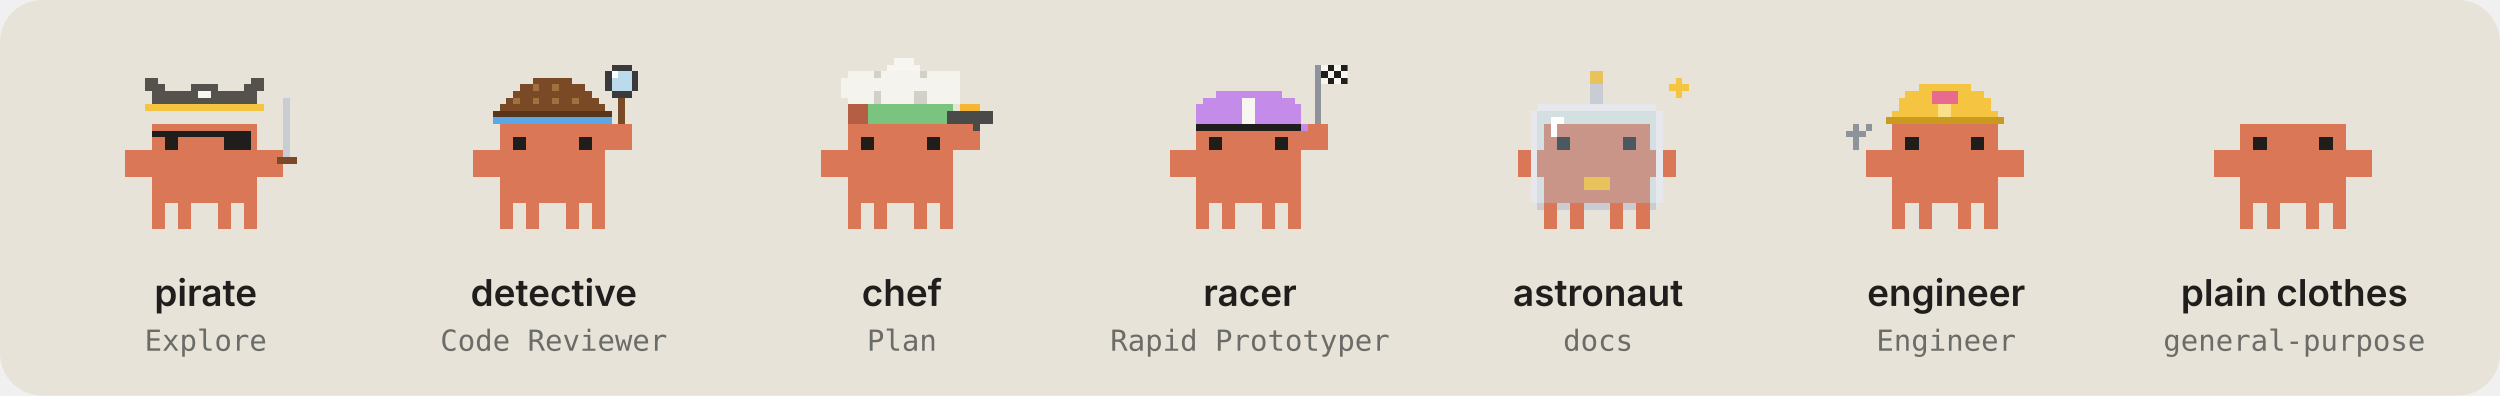
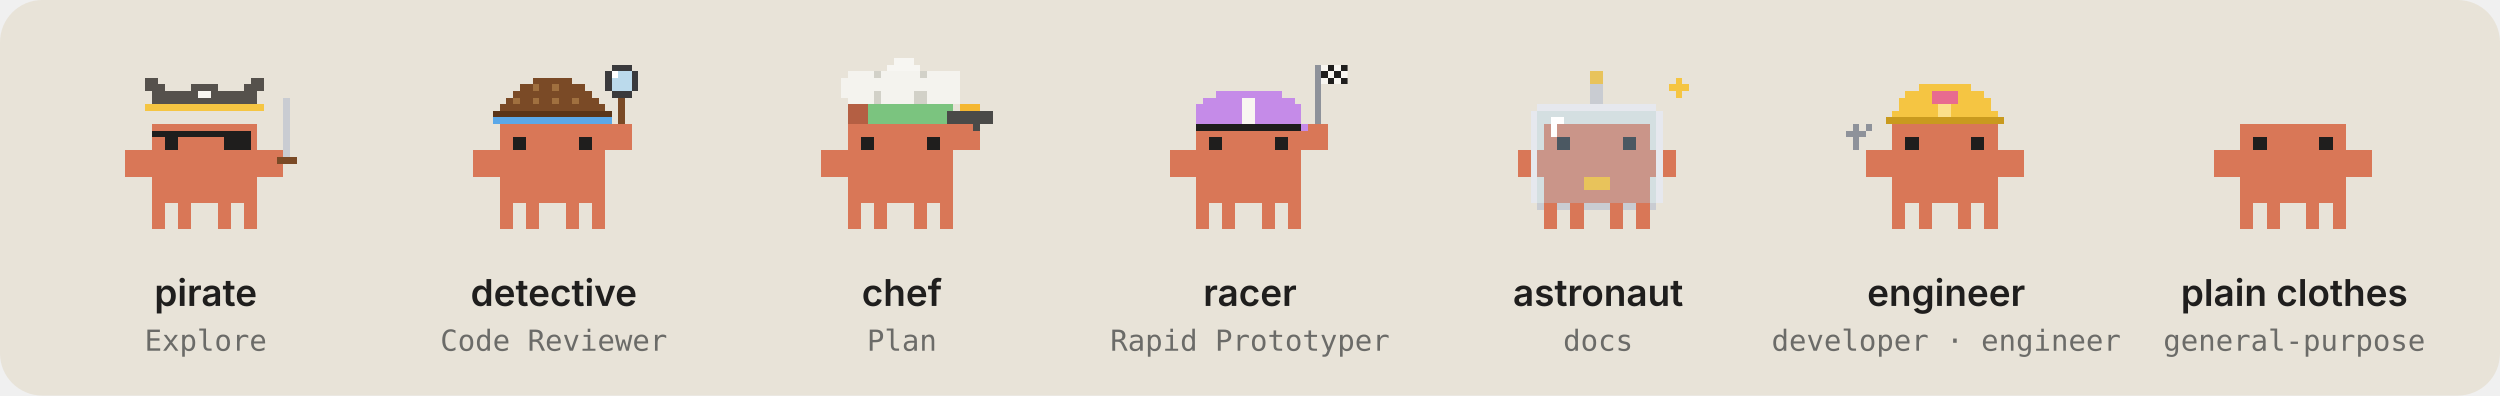
<svg xmlns="http://www.w3.org/2000/svg" width="948" height="150" viewBox="0 0 948 150" role="img" aria-label="Seven costumed Clawds walking">
  <style>
.run .la{animation:st .5s steps(1) infinite}.run .lb{animation:st .5s steps(1) infinite -.25s}
.run .bd{animation:bob .5s steps(1) infinite -.125s}
.run g{transform-box:fill-box}
@keyframes st{50%{transform:translateY(-1px)}}@keyframes bob{50%{transform:translateY(1px)}}
.c-astronaut.run{animation:float 1s ease-in-out infinite}
.c-astronaut.run .la,.c-astronaut.run .lb,.c-astronaut.run .bd{animation:none}
.c-astronaut.run .ant{animation:blink 1s steps(1) infinite}
.c-astronaut.run .star{animation:blink .5s steps(1) infinite -.25s}
@keyframes float{50%{transform:translateY(-2px)}}@keyframes blink{50%{opacity:.15}}
.c-detective.run .it{animation:scan 1s steps(1) infinite}
.c-detective.run .gl{animation:blink 1s steps(1) infinite -.5s}
@keyframes scan{25%{transform:translate(-1px,1px)}50%{transform:translate(-2px,2px)}75%{transform:translate(-1px,1px)}}
.c-engineer.run .it{transform-origin:100% 100%;animation:twist .5s ease-in-out infinite}
@keyframes twist{50%{transform:rotate(-35deg)}}
.c-chef.run .pan{transform-origin:0 50%;animation:tilt 1s ease-in-out infinite}
.c-chef.run .egg{animation:flip 1s ease-in-out infinite}
@keyframes tilt{20%,40%{transform:rotate(-12deg)}}@keyframes flip{30%{transform:translateY(-5px) scaleY(-1)}60%{transform:translateY(0)}}
.c-racer.run .la{animation-duration:.25s}.c-racer.run .lb{animation-duration:.25s;animation-delay:-.125s}
.c-racer.run .flag{transform-origin:0 50%;animation:wave .25s steps(1) infinite}
@keyframes wave{50%{transform:skewY(-12deg) scaleX(.85)}}
.c-pirate.run .it{transform-origin:50% 100%;animation:fence .5s ease-in-out infinite}
@keyframes fence{50%{transform:rotate(25deg)}}
@media (prefers-reduced-motion: reduce){.run,.run g{animation:none!important}}
.l{font:600 14px system-ui,-apple-system,Segoe UI,sans-serif;fill:#1f1e1d;text-anchor:middle}.t{font:11px ui-monospace,SFMono-Regular,Menlo,monospace;fill:#6b6b68;text-anchor:middle}</style>
  <rect width="948" height="150" rx="16" fill="#e8e3d8" />
  <svg x="40" y="22" viewBox="0 0 30 28" width="75" height="70">
    <g opacity="1" shape-rendering="crispEdges">
      <g class="c-pirate run">
        <g class="bd">
          <rect x="7" y="10" width="16" height="12" fill="#D97757" />
          <rect x="3" y="14" width="4" height="4" fill="#D97757" />
          <rect x="23" y="14" width="4" height="4" fill="#D97757" />
          <rect x="9" y="12" width="2" height="2" fill="#1F1E1D" />
          <rect x="19" y="12" width="2" height="2" fill="#1F1E1D" />
          <rect x="6" y="3" width="1" height="1" fill="#55514C" />
          <rect x="7" y="3" width="1" height="1" fill="#55514C" />
          <rect x="22" y="3" width="1" height="1" fill="#55514C" />
          <rect x="23" y="3" width="1" height="1" fill="#55514C" />
          <rect x="6" y="4" width="1" height="1" fill="#55514C" />
          <rect x="7" y="4" width="1" height="1" fill="#55514C" />
          <rect x="8" y="4" width="1" height="1" fill="#55514C" />
          <rect x="13" y="4" width="1" height="1" fill="#55514C" />
          <rect x="14" y="4" width="1" height="1" fill="#55514C" />
          <rect x="15" y="4" width="1" height="1" fill="#55514C" />
          <rect x="16" y="4" width="1" height="1" fill="#55514C" />
          <rect x="21" y="4" width="1" height="1" fill="#55514C" />
          <rect x="22" y="4" width="1" height="1" fill="#55514C" />
          <rect x="23" y="4" width="1" height="1" fill="#55514C" />
          <rect x="7" y="5" width="1" height="1" fill="#55514C" />
          <rect x="8" y="5" width="1" height="1" fill="#55514C" />
          <rect x="9" y="5" width="1" height="1" fill="#55514C" />
          <rect x="10" y="5" width="1" height="1" fill="#55514C" />
          <rect x="11" y="5" width="1" height="1" fill="#55514C" />
          <rect x="12" y="5" width="1" height="1" fill="#55514C" />
          <rect x="13" y="5" width="1" height="1" fill="#55514C" />
          <rect x="14" y="5" width="1" height="1" fill="#F8F6F1" />
          <rect x="15" y="5" width="1" height="1" fill="#F8F6F1" />
          <rect x="16" y="5" width="1" height="1" fill="#55514C" />
          <rect x="17" y="5" width="1" height="1" fill="#55514C" />
          <rect x="18" y="5" width="1" height="1" fill="#55514C" />
          <rect x="19" y="5" width="1" height="1" fill="#55514C" />
          <rect x="20" y="5" width="1" height="1" fill="#55514C" />
          <rect x="21" y="5" width="1" height="1" fill="#55514C" />
          <rect x="22" y="5" width="1" height="1" fill="#55514C" />
          <rect x="7" y="6" width="1" height="1" fill="#55514C" />
          <rect x="8" y="6" width="1" height="1" fill="#55514C" />
          <rect x="9" y="6" width="1" height="1" fill="#55514C" />
          <rect x="10" y="6" width="1" height="1" fill="#55514C" />
          <rect x="11" y="6" width="1" height="1" fill="#55514C" />
          <rect x="12" y="6" width="1" height="1" fill="#55514C" />
          <rect x="13" y="6" width="1" height="1" fill="#55514C" />
          <rect x="14" y="6" width="1" height="1" fill="#55514C" />
          <rect x="15" y="6" width="1" height="1" fill="#55514C" />
          <rect x="16" y="6" width="1" height="1" fill="#55514C" />
          <rect x="17" y="6" width="1" height="1" fill="#55514C" />
          <rect x="18" y="6" width="1" height="1" fill="#55514C" />
          <rect x="19" y="6" width="1" height="1" fill="#55514C" />
          <rect x="20" y="6" width="1" height="1" fill="#55514C" />
          <rect x="21" y="6" width="1" height="1" fill="#55514C" />
          <rect x="22" y="6" width="1" height="1" fill="#55514C" />
          <rect x="6" y="7" width="1" height="1" fill="#F5C542" />
          <rect x="7" y="7" width="1" height="1" fill="#F5C542" />
          <rect x="8" y="7" width="1" height="1" fill="#F5C542" />
          <rect x="9" y="7" width="1" height="1" fill="#F5C542" />
          <rect x="10" y="7" width="1" height="1" fill="#F5C542" />
          <rect x="11" y="7" width="1" height="1" fill="#F5C542" />
          <rect x="12" y="7" width="1" height="1" fill="#F5C542" />
          <rect x="13" y="7" width="1" height="1" fill="#F5C542" />
          <rect x="14" y="7" width="1" height="1" fill="#F5C542" />
          <rect x="15" y="7" width="1" height="1" fill="#F5C542" />
          <rect x="16" y="7" width="1" height="1" fill="#F5C542" />
          <rect x="17" y="7" width="1" height="1" fill="#F5C542" />
          <rect x="18" y="7" width="1" height="1" fill="#F5C542" />
          <rect x="19" y="7" width="1" height="1" fill="#F5C542" />
          <rect x="20" y="7" width="1" height="1" fill="#F5C542" />
          <rect x="21" y="7" width="1" height="1" fill="#F5C542" />
          <rect x="22" y="7" width="1" height="1" fill="#F5C542" />
          <rect x="23" y="7" width="1" height="1" fill="#F5C542" />
          <rect x="7" y="11" width="11" height="1" fill="#1F1E1D" />
          <rect x="18" y="11" width="4" height="3" fill="#1F1E1D" />
          <g class="it">
            <rect x="27" y="6" width="1" height="9" fill="#C9CCD2" />
            <rect x="26" y="15" width="3" height="1" fill="#7A4A26" />
          </g>
        </g>
        <g class="la">
          <rect x="7" y="22" width="2" height="4" fill="#D97757" />
          <rect x="17" y="22" width="2" height="4" fill="#D97757" />
        </g>
        <g class="lb">
          <rect x="11" y="22" width="2" height="4" fill="#D97757" />
          <rect x="21" y="22" width="2" height="4" fill="#D97757" />
        </g>
      </g>
    </g>
  </svg>
  <text x="78" y="116" class="l">pirate</text>
  <text x="78" y="133" class="t">Explore</text>
  <svg x="172" y="22" viewBox="0 0 30 28" width="75" height="70">
    <g opacity="1" shape-rendering="crispEdges">
      <g class="c-detective run">
        <g class="bd">
          <rect x="7" y="10" width="16" height="12" fill="#D97757" />
          <rect x="3" y="14" width="4" height="4" fill="#D97757" />
          <rect x="9" y="12" width="2" height="2" fill="#1F1E1D" />
          <rect x="19" y="12" width="2" height="2" fill="#1F1E1D" />
          <rect x="12" y="3" width="1" height="1" fill="#7A4A26" />
          <rect x="13" y="3" width="1" height="1" fill="#7A4A26" />
          <rect x="14" y="3" width="1" height="1" fill="#7A4A26" />
          <rect x="15" y="3" width="1" height="1" fill="#7A4A26" />
          <rect x="16" y="3" width="1" height="1" fill="#7A4A26" />
          <rect x="17" y="3" width="1" height="1" fill="#7A4A26" />
          <rect x="10" y="4" width="1" height="1" fill="#7A4A26" />
          <rect x="11" y="4" width="1" height="1" fill="#7A4A26" />
          <rect x="12" y="4" width="1" height="1" fill="#A0703F" />
          <rect x="13" y="4" width="1" height="1" fill="#7A4A26" />
          <rect x="14" y="4" width="1" height="1" fill="#7A4A26" />
          <rect x="15" y="4" width="1" height="1" fill="#A0703F" />
          <rect x="16" y="4" width="1" height="1" fill="#7A4A26" />
          <rect x="17" y="4" width="1" height="1" fill="#7A4A26" />
          <rect x="18" y="4" width="1" height="1" fill="#7A4A26" />
          <rect x="19" y="4" width="1" height="1" fill="#7A4A26" />
          <rect x="9" y="5" width="1" height="1" fill="#7A4A26" />
          <rect x="10" y="5" width="1" height="1" fill="#7A4A26" />
          <rect x="11" y="5" width="1" height="1" fill="#7A4A26" />
          <rect x="12" y="5" width="1" height="1" fill="#7A4A26" />
          <rect x="13" y="5" width="1" height="1" fill="#7A4A26" />
          <rect x="14" y="5" width="1" height="1" fill="#7A4A26" />
          <rect x="15" y="5" width="1" height="1" fill="#7A4A26" />
          <rect x="16" y="5" width="1" height="1" fill="#7A4A26" />
          <rect x="17" y="5" width="1" height="1" fill="#7A4A26" />
          <rect x="18" y="5" width="1" height="1" fill="#7A4A26" />
          <rect x="19" y="5" width="1" height="1" fill="#7A4A26" />
          <rect x="20" y="5" width="1" height="1" fill="#7A4A26" />
          <rect x="8" y="6" width="1" height="1" fill="#7A4A26" />
          <rect x="9" y="6" width="1" height="1" fill="#A0703F" />
          <rect x="10" y="6" width="1" height="1" fill="#7A4A26" />
          <rect x="11" y="6" width="1" height="1" fill="#7A4A26" />
          <rect x="12" y="6" width="1" height="1" fill="#A0703F" />
          <rect x="13" y="6" width="1" height="1" fill="#7A4A26" />
          <rect x="14" y="6" width="1" height="1" fill="#7A4A26" />
          <rect x="15" y="6" width="1" height="1" fill="#A0703F" />
          <rect x="16" y="6" width="1" height="1" fill="#7A4A26" />
          <rect x="17" y="6" width="1" height="1" fill="#7A4A26" />
          <rect x="18" y="6" width="1" height="1" fill="#A0703F" />
          <rect x="19" y="6" width="1" height="1" fill="#7A4A26" />
          <rect x="20" y="6" width="1" height="1" fill="#7A4A26" />
          <rect x="21" y="6" width="1" height="1" fill="#7A4A26" />
          <rect x="7" y="7" width="1" height="1" fill="#7A4A26" />
          <rect x="8" y="7" width="1" height="1" fill="#7A4A26" />
          <rect x="9" y="7" width="1" height="1" fill="#7A4A26" />
          <rect x="10" y="7" width="1" height="1" fill="#7A4A26" />
          <rect x="11" y="7" width="1" height="1" fill="#7A4A26" />
          <rect x="12" y="7" width="1" height="1" fill="#7A4A26" />
          <rect x="13" y="7" width="1" height="1" fill="#7A4A26" />
          <rect x="14" y="7" width="1" height="1" fill="#7A4A26" />
          <rect x="15" y="7" width="1" height="1" fill="#7A4A26" />
          <rect x="16" y="7" width="1" height="1" fill="#7A4A26" />
          <rect x="17" y="7" width="1" height="1" fill="#7A4A26" />
          <rect x="18" y="7" width="1" height="1" fill="#7A4A26" />
          <rect x="19" y="7" width="1" height="1" fill="#7A4A26" />
          <rect x="20" y="7" width="1" height="1" fill="#7A4A26" />
          <rect x="21" y="7" width="1" height="1" fill="#7A4A26" />
          <rect x="22" y="7" width="1" height="1" fill="#7A4A26" />
          <rect x="6" y="8" width="1" height="1" fill="#5A3519" />
          <rect x="7" y="8" width="1" height="1" fill="#5A3519" />
          <rect x="8" y="8" width="1" height="1" fill="#5A3519" />
          <rect x="9" y="8" width="1" height="1" fill="#5A3519" />
          <rect x="10" y="8" width="1" height="1" fill="#5A3519" />
          <rect x="11" y="8" width="1" height="1" fill="#5A3519" />
          <rect x="12" y="8" width="1" height="1" fill="#5A3519" />
          <rect x="13" y="8" width="1" height="1" fill="#5A3519" />
          <rect x="14" y="8" width="1" height="1" fill="#5A3519" />
          <rect x="15" y="8" width="1" height="1" fill="#5A3519" />
          <rect x="16" y="8" width="1" height="1" fill="#5A3519" />
          <rect x="17" y="8" width="1" height="1" fill="#5A3519" />
          <rect x="18" y="8" width="1" height="1" fill="#5A3519" />
          <rect x="19" y="8" width="1" height="1" fill="#5A3519" />
          <rect x="20" y="8" width="1" height="1" fill="#5A3519" />
          <rect x="21" y="8" width="1" height="1" fill="#5A3519" />
          <rect x="22" y="8" width="1" height="1" fill="#5A3519" />
          <rect x="23" y="8" width="1" height="1" fill="#5A3519" />
          <rect x="6" y="9" width="18" height="1" fill="#5BA8E8" />
          <g class="it">
            <rect x="23" y="10" width="4" height="4" fill="#D97757" />
            <rect x="24" y="1" width="1" height="1" fill="#3A3A3C" />
            <rect x="25" y="1" width="1" height="1" fill="#3A3A3C" />
            <rect x="26" y="1" width="1" height="1" fill="#3A3A3C" />
            <rect x="23" y="2" width="1" height="1" fill="#3A3A3C" />
            <rect x="27" y="2" width="1" height="1" fill="#3A3A3C" />
            <rect x="23" y="3" width="1" height="1" fill="#3A3A3C" />
            <rect x="27" y="3" width="1" height="1" fill="#3A3A3C" />
            <rect x="23" y="4" width="1" height="1" fill="#3A3A3C" />
            <rect x="27" y="4" width="1" height="1" fill="#3A3A3C" />
            <rect x="24" y="5" width="1" height="1" fill="#3A3A3C" />
            <rect x="25" y="5" width="1" height="1" fill="#3A3A3C" />
            <rect x="26" y="5" width="1" height="1" fill="#3A3A3C" />
            <rect x="24" y="2" width="3" height="3" fill="rgba(169,214,245,.7)" />
            <rect x="25" y="6" width="1" height="4" fill="#7A4A26" />
          </g>
          <g class="gl">
            <rect x="24" y="2" width="1" height="1" fill="#fff" />
          </g>
        </g>
        <g class="la">
          <rect x="7" y="22" width="2" height="4" fill="#D97757" />
          <rect x="17" y="22" width="2" height="4" fill="#D97757" />
        </g>
        <g class="lb">
          <rect x="11" y="22" width="2" height="4" fill="#D97757" />
          <rect x="21" y="22" width="2" height="4" fill="#D97757" />
        </g>
      </g>
    </g>
  </svg>
  <text x="210" y="116" class="l">detective</text>
  <text x="210" y="133" class="t">Code Reviewer</text>
  <svg x="304" y="22" viewBox="0 0 30 28" width="75" height="70">
    <g opacity="1" shape-rendering="crispEdges">
      <g class="c-chef run">
        <g class="bd">
          <rect x="7" y="10" width="16" height="12" fill="#D97757" />
          <rect x="3" y="14" width="4" height="4" fill="#D97757" />
          <rect x="9" y="12" width="2" height="2" fill="#1F1E1D" />
          <rect x="19" y="12" width="2" height="2" fill="#1F1E1D" />
          <rect x="14" y="0" width="1" height="1" fill="#F7F6F2" />
          <rect x="15" y="0" width="1" height="1" fill="#F7F6F2" />
          <rect x="16" y="0" width="1" height="1" fill="#F7F6F2" />
          <rect x="13" y="1" width="1" height="1" fill="#F7F6F2" />
          <rect x="14" y="1" width="1" height="1" fill="#F7F6F2" />
          <rect x="15" y="1" width="1" height="1" fill="#F7F6F2" />
          <rect x="16" y="1" width="1" height="1" fill="#F7F6F2" />
          <rect x="17" y="1" width="1" height="1" fill="#F7F6F2" />
          <rect x="7" y="2" width="1" height="1" fill="#F4F3EE" />
          <rect x="8" y="2" width="1" height="1" fill="#F4F3EE" />
          <rect x="9" y="2" width="1" height="1" fill="#F4F3EE" />
          <rect x="10" y="2" width="1" height="1" fill="#F4F3EE" />
          <rect x="11" y="2" width="1" height="1" fill="#D2D1C8" />
          <rect x="12" y="2" width="1" height="1" fill="#F4F3EE" />
          <rect x="13" y="2" width="1" height="1" fill="#F4F3EE" />
          <rect x="14" y="2" width="1" height="1" fill="#F4F3EE" />
          <rect x="15" y="2" width="1" height="1" fill="#F4F3EE" />
          <rect x="16" y="2" width="1" height="1" fill="#F4F3EE" />
          <rect x="17" y="2" width="1" height="1" fill="#F4F3EE" />
          <rect x="18" y="2" width="1" height="1" fill="#D2D1C8" />
          <rect x="19" y="2" width="1" height="1" fill="#F4F3EE" />
          <rect x="20" y="2" width="1" height="1" fill="#F4F3EE" />
          <rect x="21" y="2" width="1" height="1" fill="#F4F3EE" />
          <rect x="22" y="2" width="1" height="1" fill="#F4F3EE" />
          <rect x="23" y="2" width="1" height="1" fill="#F4F3EE" />
          <rect x="6" y="3" width="1" height="1" fill="#F4F3EE" />
          <rect x="7" y="3" width="1" height="1" fill="#F4F3EE" />
          <rect x="8" y="3" width="1" height="1" fill="#F4F3EE" />
          <rect x="9" y="3" width="1" height="1" fill="#F4F3EE" />
          <rect x="10" y="3" width="1" height="1" fill="#F4F3EE" />
          <rect x="11" y="3" width="1" height="1" fill="#F4F3EE" />
          <rect x="12" y="3" width="1" height="1" fill="#F4F3EE" />
          <rect x="13" y="3" width="1" height="1" fill="#F4F3EE" />
          <rect x="14" y="3" width="1" height="1" fill="#F4F3EE" />
          <rect x="15" y="3" width="1" height="1" fill="#F4F3EE" />
          <rect x="16" y="3" width="1" height="1" fill="#F4F3EE" />
          <rect x="17" y="3" width="1" height="1" fill="#F4F3EE" />
          <rect x="18" y="3" width="1" height="1" fill="#F4F3EE" />
          <rect x="19" y="3" width="1" height="1" fill="#F4F3EE" />
          <rect x="20" y="3" width="1" height="1" fill="#F4F3EE" />
          <rect x="21" y="3" width="1" height="1" fill="#F4F3EE" />
          <rect x="22" y="3" width="1" height="1" fill="#F4F3EE" />
          <rect x="23" y="3" width="1" height="1" fill="#F4F3EE" />
          <rect x="6" y="4" width="1" height="1" fill="#F4F3EE" />
          <rect x="7" y="4" width="1" height="1" fill="#F4F3EE" />
          <rect x="8" y="4" width="1" height="1" fill="#F4F3EE" />
          <rect x="9" y="4" width="1" height="1" fill="#F4F3EE" />
          <rect x="10" y="4" width="1" height="1" fill="#F4F3EE" />
          <rect x="11" y="4" width="1" height="1" fill="#F4F3EE" />
          <rect x="12" y="4" width="1" height="1" fill="#F4F3EE" />
          <rect x="13" y="4" width="1" height="1" fill="#F4F3EE" />
          <rect x="14" y="4" width="1" height="1" fill="#F4F3EE" />
          <rect x="15" y="4" width="1" height="1" fill="#F4F3EE" />
          <rect x="16" y="4" width="1" height="1" fill="#F4F3EE" />
          <rect x="17" y="4" width="1" height="1" fill="#F4F3EE" />
          <rect x="18" y="4" width="1" height="1" fill="#F4F3EE" />
          <rect x="19" y="4" width="1" height="1" fill="#F4F3EE" />
          <rect x="20" y="4" width="1" height="1" fill="#F4F3EE" />
          <rect x="21" y="4" width="1" height="1" fill="#F4F3EE" />
          <rect x="22" y="4" width="1" height="1" fill="#F4F3EE" />
          <rect x="23" y="4" width="1" height="1" fill="#F4F3EE" />
          <rect x="6" y="5" width="1" height="1" fill="#F4F3EE" />
          <rect x="7" y="5" width="1" height="1" fill="#F4F3EE" />
          <rect x="8" y="5" width="1" height="1" fill="#F4F3EE" />
          <rect x="9" y="5" width="1" height="1" fill="#F4F3EE" />
          <rect x="10" y="5" width="1" height="1" fill="#F4F3EE" />
          <rect x="11" y="5" width="1" height="1" fill="#D2D1C8" />
          <rect x="12" y="5" width="1" height="1" fill="#F4F3EE" />
          <rect x="13" y="5" width="1" height="1" fill="#F4F3EE" />
          <rect x="14" y="5" width="1" height="1" fill="#F4F3EE" />
          <rect x="15" y="5" width="1" height="1" fill="#F4F3EE" />
          <rect x="16" y="5" width="1" height="1" fill="#F4F3EE" />
          <rect x="17" y="5" width="1" height="1" fill="#D2D1C8" />
          <rect x="18" y="5" width="1" height="1" fill="#D2D1C8" />
          <rect x="19" y="5" width="1" height="1" fill="#F4F3EE" />
          <rect x="20" y="5" width="1" height="1" fill="#F4F3EE" />
          <rect x="21" y="5" width="1" height="1" fill="#F4F3EE" />
          <rect x="22" y="5" width="1" height="1" fill="#F4F3EE" />
          <rect x="23" y="5" width="1" height="1" fill="#F4F3EE" />
          <rect x="7" y="6" width="1" height="1" fill="#F4F3EE" />
          <rect x="8" y="6" width="1" height="1" fill="#F4F3EE" />
          <rect x="9" y="6" width="1" height="1" fill="#F4F3EE" />
          <rect x="10" y="6" width="1" height="1" fill="#F4F3EE" />
          <rect x="11" y="6" width="1" height="1" fill="#D2D1C8" />
          <rect x="12" y="6" width="1" height="1" fill="#F4F3EE" />
          <rect x="13" y="6" width="1" height="1" fill="#F4F3EE" />
          <rect x="14" y="6" width="1" height="1" fill="#F4F3EE" />
          <rect x="15" y="6" width="1" height="1" fill="#F4F3EE" />
          <rect x="16" y="6" width="1" height="1" fill="#F4F3EE" />
          <rect x="17" y="6" width="1" height="1" fill="#D2D1C8" />
          <rect x="18" y="6" width="1" height="1" fill="#D2D1C8" />
          <rect x="19" y="6" width="1" height="1" fill="#F4F3EE" />
          <rect x="20" y="6" width="1" height="1" fill="#F4F3EE" />
          <rect x="21" y="6" width="1" height="1" fill="#F4F3EE" />
          <rect x="22" y="6" width="1" height="1" fill="#F4F3EE" />
          <rect x="23" y="6" width="1" height="1" fill="#F4F3EE" />
          <rect x="7" y="7" width="1" height="1" fill="#B45F43" />
          <rect x="8" y="7" width="1" height="1" fill="#B45F43" />
          <rect x="9" y="7" width="1" height="1" fill="#B45F43" />
          <rect x="10" y="7" width="1" height="1" fill="#7BC47F" />
          <rect x="11" y="7" width="1" height="1" fill="#7BC47F" />
          <rect x="12" y="7" width="1" height="1" fill="#7BC47F" />
          <rect x="13" y="7" width="1" height="1" fill="#7BC47F" />
          <rect x="14" y="7" width="1" height="1" fill="#7BC47F" />
          <rect x="15" y="7" width="1" height="1" fill="#7BC47F" />
          <rect x="16" y="7" width="1" height="1" fill="#7BC47F" />
          <rect x="17" y="7" width="1" height="1" fill="#7BC47F" />
          <rect x="18" y="7" width="1" height="1" fill="#7BC47F" />
          <rect x="19" y="7" width="1" height="1" fill="#7BC47F" />
          <rect x="20" y="7" width="1" height="1" fill="#7BC47F" />
          <rect x="21" y="7" width="1" height="1" fill="#7BC47F" />
          <rect x="22" y="7" width="1" height="1" fill="#7BC47F" />
          <rect x="7" y="8" width="1" height="1" fill="#B45F43" />
          <rect x="8" y="8" width="1" height="1" fill="#B45F43" />
          <rect x="9" y="8" width="1" height="1" fill="#B45F43" />
          <rect x="10" y="8" width="1" height="1" fill="#7BC47F" />
          <rect x="11" y="8" width="1" height="1" fill="#7BC47F" />
          <rect x="12" y="8" width="1" height="1" fill="#7BC47F" />
          <rect x="13" y="8" width="1" height="1" fill="#7BC47F" />
          <rect x="14" y="8" width="1" height="1" fill="#7BC47F" />
          <rect x="15" y="8" width="1" height="1" fill="#7BC47F" />
          <rect x="16" y="8" width="1" height="1" fill="#7BC47F" />
          <rect x="17" y="8" width="1" height="1" fill="#7BC47F" />
          <rect x="18" y="8" width="1" height="1" fill="#7BC47F" />
          <rect x="19" y="8" width="1" height="1" fill="#7BC47F" />
          <rect x="20" y="8" width="1" height="1" fill="#7BC47F" />
          <rect x="21" y="8" width="1" height="1" fill="#7BC47F" />
          <rect x="22" y="8" width="1" height="1" fill="#7BC47F" />
          <rect x="7" y="9" width="1" height="1" fill="#B45F43" />
          <rect x="8" y="9" width="1" height="1" fill="#B45F43" />
          <rect x="9" y="9" width="1" height="1" fill="#B45F43" />
          <rect x="10" y="9" width="1" height="1" fill="#7BC47F" />
          <rect x="11" y="9" width="1" height="1" fill="#7BC47F" />
          <rect x="12" y="9" width="1" height="1" fill="#7BC47F" />
          <rect x="13" y="9" width="1" height="1" fill="#7BC47F" />
          <rect x="14" y="9" width="1" height="1" fill="#7BC47F" />
          <rect x="15" y="9" width="1" height="1" fill="#7BC47F" />
          <rect x="16" y="9" width="1" height="1" fill="#7BC47F" />
          <rect x="17" y="9" width="1" height="1" fill="#7BC47F" />
          <rect x="18" y="9" width="1" height="1" fill="#7BC47F" />
          <rect x="19" y="9" width="1" height="1" fill="#7BC47F" />
          <rect x="20" y="9" width="1" height="1" fill="#7BC47F" />
          <rect x="21" y="9" width="1" height="1" fill="#7BC47F" />
          <rect x="22" y="9" width="1" height="1" fill="#7BC47F" />
          <g class="pan">
            <rect x="23" y="10" width="4" height="4" fill="#D97757" />
            <rect x="22" y="8" width="7" height="2" fill="#4A4A48" />
            <rect x="26" y="10" width="1" height="1" fill="#4A4A48" />
          </g>
          <g class="egg">
            <rect x="24" y="7" width="3" height="1" fill="#F5B731" />
          </g>
        </g>
        <g class="la">
          <rect x="7" y="22" width="2" height="4" fill="#D97757" />
          <rect x="17" y="22" width="2" height="4" fill="#D97757" />
        </g>
        <g class="lb">
          <rect x="11" y="22" width="2" height="4" fill="#D97757" />
          <rect x="21" y="22" width="2" height="4" fill="#D97757" />
        </g>
      </g>
    </g>
  </svg>
  <text x="342" y="116" class="l">chef</text>
  <text x="342" y="133" class="t">Plan</text>
  <svg x="436" y="22" viewBox="0 0 30 28" width="75" height="70">
    <g opacity="1" shape-rendering="crispEdges">
      <g class="c-racer run">
        <g class="bd">
          <rect x="7" y="10" width="16" height="12" fill="#D97757" />
          <rect x="3" y="14" width="4" height="4" fill="#D97757" />
          <rect x="23" y="10" width="4" height="4" fill="#D97757" />
          <rect x="9" y="12" width="2" height="2" fill="#1F1E1D" />
          <rect x="19" y="12" width="2" height="2" fill="#1F1E1D" />
          <rect x="10" y="5" width="1" height="1" fill="#C58BE8" />
          <rect x="11" y="5" width="1" height="1" fill="#C58BE8" />
          <rect x="12" y="5" width="1" height="1" fill="#C58BE8" />
          <rect x="13" y="5" width="1" height="1" fill="#C58BE8" />
          <rect x="14" y="5" width="1" height="1" fill="#C58BE8" />
          <rect x="15" y="5" width="1" height="1" fill="#C58BE8" />
          <rect x="16" y="5" width="1" height="1" fill="#C58BE8" />
          <rect x="17" y="5" width="1" height="1" fill="#C58BE8" />
          <rect x="18" y="5" width="1" height="1" fill="#C58BE8" />
          <rect x="19" y="5" width="1" height="1" fill="#C58BE8" />
          <rect x="8" y="6" width="1" height="1" fill="#C58BE8" />
          <rect x="9" y="6" width="1" height="1" fill="#C58BE8" />
          <rect x="10" y="6" width="1" height="1" fill="#C58BE8" />
          <rect x="11" y="6" width="1" height="1" fill="#C58BE8" />
          <rect x="12" y="6" width="1" height="1" fill="#C58BE8" />
          <rect x="13" y="6" width="1" height="1" fill="#C58BE8" />
          <rect x="14" y="6" width="1" height="1" fill="#F8F6F1" />
          <rect x="15" y="6" width="1" height="1" fill="#F8F6F1" />
          <rect x="16" y="6" width="1" height="1" fill="#C58BE8" />
          <rect x="17" y="6" width="1" height="1" fill="#C58BE8" />
          <rect x="18" y="6" width="1" height="1" fill="#C58BE8" />
          <rect x="19" y="6" width="1" height="1" fill="#C58BE8" />
          <rect x="20" y="6" width="1" height="1" fill="#C58BE8" />
          <rect x="21" y="6" width="1" height="1" fill="#C58BE8" />
          <rect x="7" y="7" width="1" height="1" fill="#C58BE8" />
          <rect x="8" y="7" width="1" height="1" fill="#C58BE8" />
          <rect x="9" y="7" width="1" height="1" fill="#C58BE8" />
          <rect x="10" y="7" width="1" height="1" fill="#C58BE8" />
          <rect x="11" y="7" width="1" height="1" fill="#C58BE8" />
          <rect x="12" y="7" width="1" height="1" fill="#C58BE8" />
          <rect x="13" y="7" width="1" height="1" fill="#C58BE8" />
          <rect x="14" y="7" width="1" height="1" fill="#F8F6F1" />
          <rect x="15" y="7" width="1" height="1" fill="#F8F6F1" />
          <rect x="16" y="7" width="1" height="1" fill="#C58BE8" />
          <rect x="17" y="7" width="1" height="1" fill="#C58BE8" />
          <rect x="18" y="7" width="1" height="1" fill="#C58BE8" />
          <rect x="19" y="7" width="1" height="1" fill="#C58BE8" />
          <rect x="20" y="7" width="1" height="1" fill="#C58BE8" />
          <rect x="21" y="7" width="1" height="1" fill="#C58BE8" />
          <rect x="22" y="7" width="1" height="1" fill="#C58BE8" />
          <rect x="7" y="8" width="1" height="1" fill="#C58BE8" />
          <rect x="8" y="8" width="1" height="1" fill="#C58BE8" />
          <rect x="9" y="8" width="1" height="1" fill="#C58BE8" />
          <rect x="10" y="8" width="1" height="1" fill="#C58BE8" />
          <rect x="11" y="8" width="1" height="1" fill="#C58BE8" />
          <rect x="12" y="8" width="1" height="1" fill="#C58BE8" />
          <rect x="13" y="8" width="1" height="1" fill="#C58BE8" />
          <rect x="14" y="8" width="1" height="1" fill="#F8F6F1" />
          <rect x="15" y="8" width="1" height="1" fill="#F8F6F1" />
          <rect x="16" y="8" width="1" height="1" fill="#C58BE8" />
          <rect x="17" y="8" width="1" height="1" fill="#C58BE8" />
          <rect x="18" y="8" width="1" height="1" fill="#C58BE8" />
          <rect x="19" y="8" width="1" height="1" fill="#C58BE8" />
          <rect x="20" y="8" width="1" height="1" fill="#C58BE8" />
          <rect x="21" y="8" width="1" height="1" fill="#C58BE8" />
          <rect x="22" y="8" width="1" height="1" fill="#C58BE8" />
          <rect x="7" y="9" width="1" height="1" fill="#C58BE8" />
          <rect x="8" y="9" width="1" height="1" fill="#C58BE8" />
          <rect x="9" y="9" width="1" height="1" fill="#C58BE8" />
          <rect x="10" y="9" width="1" height="1" fill="#C58BE8" />
          <rect x="11" y="9" width="1" height="1" fill="#C58BE8" />
          <rect x="12" y="9" width="1" height="1" fill="#C58BE8" />
          <rect x="13" y="9" width="1" height="1" fill="#C58BE8" />
          <rect x="14" y="9" width="1" height="1" fill="#F8F6F1" />
          <rect x="15" y="9" width="1" height="1" fill="#F8F6F1" />
          <rect x="16" y="9" width="1" height="1" fill="#C58BE8" />
          <rect x="17" y="9" width="1" height="1" fill="#C58BE8" />
          <rect x="18" y="9" width="1" height="1" fill="#C58BE8" />
          <rect x="19" y="9" width="1" height="1" fill="#C58BE8" />
          <rect x="20" y="9" width="1" height="1" fill="#C58BE8" />
          <rect x="21" y="9" width="1" height="1" fill="#C58BE8" />
          <rect x="22" y="9" width="1" height="1" fill="#C58BE8" />
          <rect x="7" y="10" width="1" height="1" fill="#1F1E1D" />
          <rect x="8" y="10" width="1" height="1" fill="#1F1E1D" />
          <rect x="9" y="10" width="1" height="1" fill="#1F1E1D" />
          <rect x="10" y="10" width="1" height="1" fill="#1F1E1D" />
          <rect x="11" y="10" width="1" height="1" fill="#1F1E1D" />
          <rect x="12" y="10" width="1" height="1" fill="#1F1E1D" />
          <rect x="13" y="10" width="1" height="1" fill="#1F1E1D" />
          <rect x="14" y="10" width="1" height="1" fill="#1F1E1D" />
          <rect x="15" y="10" width="1" height="1" fill="#1F1E1D" />
          <rect x="16" y="10" width="1" height="1" fill="#1F1E1D" />
          <rect x="17" y="10" width="1" height="1" fill="#1F1E1D" />
          <rect x="18" y="10" width="1" height="1" fill="#1F1E1D" />
          <rect x="19" y="10" width="1" height="1" fill="#1F1E1D" />
          <rect x="20" y="10" width="1" height="1" fill="#1F1E1D" />
          <rect x="21" y="10" width="1" height="1" fill="#1F1E1D" />
          <rect x="22" y="10" width="1" height="1" fill="#1F1E1D" />
          <rect x="23" y="10" width="1" height="1" fill="#C58BE8" />
          <rect x="25" y="1" width="1" height="9" fill="#8E929A" />
          <g class="flag">
            <rect x="26" y="1" width="1" height="1" fill="#F8F6F1" />
            <rect x="27" y="1" width="1" height="1" fill="#1F1E1D" />
            <rect x="28" y="1" width="1" height="1" fill="#F8F6F1" />
            <rect x="29" y="1" width="1" height="1" fill="#1F1E1D" />
            <rect x="26" y="2" width="1" height="1" fill="#1F1E1D" />
            <rect x="27" y="2" width="1" height="1" fill="#F8F6F1" />
            <rect x="28" y="2" width="1" height="1" fill="#1F1E1D" />
            <rect x="29" y="2" width="1" height="1" fill="#F8F6F1" />
            <rect x="26" y="3" width="1" height="1" fill="#F8F6F1" />
            <rect x="27" y="3" width="1" height="1" fill="#1F1E1D" />
            <rect x="28" y="3" width="1" height="1" fill="#F8F6F1" />
            <rect x="29" y="3" width="1" height="1" fill="#1F1E1D" />
          </g>
        </g>
        <g class="la">
          <rect x="7" y="22" width="2" height="4" fill="#D97757" />
          <rect x="17" y="22" width="2" height="4" fill="#D97757" />
        </g>
        <g class="lb">
          <rect x="11" y="22" width="2" height="4" fill="#D97757" />
          <rect x="21" y="22" width="2" height="4" fill="#D97757" />
        </g>
      </g>
    </g>
  </svg>
  <text x="474" y="116" class="l">racer</text>
  <text x="474" y="133" class="t">Rapid Prototyper</text>
  <svg x="568" y="22" viewBox="0 0 30 28" width="75" height="70">
    <g opacity="1" shape-rendering="crispEdges">
      <g class="c-astronaut run">
        <g class="bd">
          <rect x="7" y="10" width="16" height="12" fill="#D97757" />
          <rect x="3" y="14" width="4" height="4" fill="#D97757" />
          <rect x="23" y="14" width="4" height="4" fill="#D97757" />
          <rect x="9" y="12" width="2" height="2" fill="#1F1E1D" />
          <rect x="19" y="12" width="2" height="2" fill="#1F1E1D" />
          <rect x="6" y="7" width="18" height="1" fill="#E6E8EE" />
          <rect x="5" y="8" width="1" height="14" fill="#E6E8EE" />
          <rect x="24" y="8" width="1" height="14" fill="#E6E8EE" />
          <rect x="6" y="22" width="18" height="1" fill="#C9CCD2" />
          <rect x="6" y="8" width="18" height="14" fill="rgba(169,214,245,.32)" />
          <rect x="8" y="9" width="2" height="1" fill="#fff" />
          <rect x="8" y="10" width="1" height="2" fill="#fff" />
          <rect x="14" y="4" width="2" height="3" fill="#C9CCD2" />
          <rect x="13" y="18" width="4" height="2" fill="#E8C35B" />
          <g class="ant">
            <rect x="14" y="2" width="2" height="2" fill="#E8C35B" />
          </g>
          <g class="star">
            <rect x="27" y="3" width="1" height="3" fill="#F5C542" />
            <rect x="26" y="4" width="3" height="1" fill="#F5C542" />
          </g>
        </g>
        <g class="la">
          <rect x="7" y="22" width="2" height="4" fill="#D97757" />
          <rect x="17" y="22" width="2" height="4" fill="#D97757" />
        </g>
        <g class="lb">
          <rect x="11" y="22" width="2" height="4" fill="#D97757" />
          <rect x="21" y="22" width="2" height="4" fill="#D97757" />
        </g>
      </g>
    </g>
  </svg>
  <text x="606" y="116" class="l">astronaut</text>
  <text x="606" y="133" class="t">docs</text>
  <svg x="700" y="22" viewBox="0 0 30 28" width="75" height="70">
    <g opacity="1" shape-rendering="crispEdges">
      <g class="c-engineer run">
        <g class="bd">
          <rect x="7" y="10" width="16" height="12" fill="#D97757" />
          <rect x="3" y="14" width="4" height="4" fill="#D97757" />
          <rect x="23" y="14" width="4" height="4" fill="#D97757" />
          <rect x="9" y="12" width="2" height="2" fill="#1F1E1D" />
          <rect x="19" y="12" width="2" height="2" fill="#1F1E1D" />
          <rect x="11" y="4" width="1" height="1" fill="#F5C542" />
          <rect x="12" y="4" width="1" height="1" fill="#F5C542" />
          <rect x="13" y="4" width="1" height="1" fill="#F5C542" />
          <rect x="14" y="4" width="1" height="1" fill="#F5C542" />
          <rect x="15" y="4" width="1" height="1" fill="#F5C542" />
          <rect x="16" y="4" width="1" height="1" fill="#F5C542" />
          <rect x="17" y="4" width="1" height="1" fill="#F5C542" />
          <rect x="18" y="4" width="1" height="1" fill="#F5C542" />
          <rect x="9" y="5" width="1" height="1" fill="#F5C542" />
          <rect x="10" y="5" width="1" height="1" fill="#F5C542" />
          <rect x="11" y="5" width="1" height="1" fill="#F5C542" />
          <rect x="12" y="5" width="1" height="1" fill="#F5C542" />
          <rect x="13" y="5" width="1" height="1" fill="#F5C542" />
          <rect x="14" y="5" width="1" height="1" fill="#FBE08A" />
          <rect x="15" y="5" width="1" height="1" fill="#FBE08A" />
          <rect x="16" y="5" width="1" height="1" fill="#F5C542" />
          <rect x="17" y="5" width="1" height="1" fill="#F5C542" />
          <rect x="18" y="5" width="1" height="1" fill="#F5C542" />
          <rect x="19" y="5" width="1" height="1" fill="#F5C542" />
          <rect x="20" y="5" width="1" height="1" fill="#F5C542" />
          <rect x="8" y="6" width="1" height="1" fill="#F5C542" />
          <rect x="9" y="6" width="1" height="1" fill="#F5C542" />
          <rect x="10" y="6" width="1" height="1" fill="#F5C542" />
          <rect x="11" y="6" width="1" height="1" fill="#F5C542" />
          <rect x="12" y="6" width="1" height="1" fill="#F5C542" />
          <rect x="13" y="6" width="1" height="1" fill="#F5C542" />
          <rect x="14" y="6" width="1" height="1" fill="#FBE08A" />
          <rect x="15" y="6" width="1" height="1" fill="#FBE08A" />
          <rect x="16" y="6" width="1" height="1" fill="#F5C542" />
          <rect x="17" y="6" width="1" height="1" fill="#F5C542" />
          <rect x="18" y="6" width="1" height="1" fill="#F5C542" />
          <rect x="19" y="6" width="1" height="1" fill="#F5C542" />
          <rect x="20" y="6" width="1" height="1" fill="#F5C542" />
          <rect x="21" y="6" width="1" height="1" fill="#F5C542" />
          <rect x="8" y="7" width="1" height="1" fill="#F5C542" />
          <rect x="9" y="7" width="1" height="1" fill="#F5C542" />
          <rect x="10" y="7" width="1" height="1" fill="#F5C542" />
          <rect x="11" y="7" width="1" height="1" fill="#F5C542" />
          <rect x="12" y="7" width="1" height="1" fill="#F5C542" />
          <rect x="13" y="7" width="1" height="1" fill="#F5C542" />
          <rect x="14" y="7" width="1" height="1" fill="#FBE08A" />
          <rect x="15" y="7" width="1" height="1" fill="#FBE08A" />
          <rect x="16" y="7" width="1" height="1" fill="#F5C542" />
          <rect x="17" y="7" width="1" height="1" fill="#F5C542" />
          <rect x="18" y="7" width="1" height="1" fill="#F5C542" />
          <rect x="19" y="7" width="1" height="1" fill="#F5C542" />
          <rect x="20" y="7" width="1" height="1" fill="#F5C542" />
          <rect x="21" y="7" width="1" height="1" fill="#F5C542" />
          <rect x="7" y="8" width="1" height="1" fill="#F5C542" />
          <rect x="8" y="8" width="1" height="1" fill="#F5C542" />
          <rect x="9" y="8" width="1" height="1" fill="#F5C542" />
          <rect x="10" y="8" width="1" height="1" fill="#F5C542" />
          <rect x="11" y="8" width="1" height="1" fill="#F5C542" />
          <rect x="12" y="8" width="1" height="1" fill="#F5C542" />
          <rect x="13" y="8" width="1" height="1" fill="#F5C542" />
          <rect x="14" y="8" width="1" height="1" fill="#FBE08A" />
          <rect x="15" y="8" width="1" height="1" fill="#FBE08A" />
          <rect x="16" y="8" width="1" height="1" fill="#F5C542" />
          <rect x="17" y="8" width="1" height="1" fill="#F5C542" />
          <rect x="18" y="8" width="1" height="1" fill="#F5C542" />
          <rect x="19" y="8" width="1" height="1" fill="#F5C542" />
          <rect x="20" y="8" width="1" height="1" fill="#F5C542" />
          <rect x="21" y="8" width="1" height="1" fill="#F5C542" />
          <rect x="22" y="8" width="1" height="1" fill="#F5C542" />
          <rect x="6" y="9" width="1" height="1" fill="#C99A1E" />
          <rect x="7" y="9" width="1" height="1" fill="#C99A1E" />
          <rect x="8" y="9" width="1" height="1" fill="#C99A1E" />
          <rect x="9" y="9" width="1" height="1" fill="#C99A1E" />
          <rect x="10" y="9" width="1" height="1" fill="#C99A1E" />
          <rect x="11" y="9" width="1" height="1" fill="#C99A1E" />
          <rect x="12" y="9" width="1" height="1" fill="#C99A1E" />
          <rect x="13" y="9" width="1" height="1" fill="#C99A1E" />
          <rect x="14" y="9" width="1" height="1" fill="#C99A1E" />
          <rect x="15" y="9" width="1" height="1" fill="#C99A1E" />
          <rect x="16" y="9" width="1" height="1" fill="#C99A1E" />
          <rect x="17" y="9" width="1" height="1" fill="#C99A1E" />
          <rect x="18" y="9" width="1" height="1" fill="#C99A1E" />
          <rect x="19" y="9" width="1" height="1" fill="#C99A1E" />
          <rect x="20" y="9" width="1" height="1" fill="#C99A1E" />
          <rect x="21" y="9" width="1" height="1" fill="#C99A1E" />
          <rect x="22" y="9" width="1" height="1" fill="#C99A1E" />
          <rect x="23" y="9" width="1" height="1" fill="#C99A1E" />
          <rect x="13" y="5" width="4" height="2" fill="#E86B8F" />
          <g class="it">
            <rect x="1" y="10" width="1" height="1" fill="#8E929A" />
            <rect x="3" y="10" width="1" height="1" fill="#8E929A" />
            <rect x="0" y="11" width="1" height="1" fill="#8E929A" />
            <rect x="1" y="11" width="1" height="1" fill="#8E929A" />
            <rect x="2" y="11" width="1" height="1" fill="#8E929A" />
            <rect x="1" y="12" width="1" height="1" fill="#8E929A" />
            <rect x="1" y="13" width="1" height="1" fill="#8E929A" />
          </g>
        </g>
        <g class="la">
          <rect x="7" y="22" width="2" height="4" fill="#D97757" />
          <rect x="17" y="22" width="2" height="4" fill="#D97757" />
        </g>
        <g class="lb">
          <rect x="11" y="22" width="2" height="4" fill="#D97757" />
          <rect x="21" y="22" width="2" height="4" fill="#D97757" />
        </g>
      </g>
    </g>
  </svg>
  <text x="738" y="116" class="l">engineer</text>
-   <text x="738" y="133" class="t">Engineer</text>
+   <text x="738" y="133" class="t">developer · engineer</text>
  <svg x="832" y="22" viewBox="0 0 30 28" width="75" height="70">
    <g opacity="1" shape-rendering="crispEdges">
      <g class="c-plain run">
        <g class="bd">
          <rect x="7" y="10" width="16" height="12" fill="#D97757" />
          <rect x="3" y="14" width="4" height="4" fill="#D97757" />
          <rect x="23" y="14" width="4" height="4" fill="#D97757" />
          <rect x="9" y="12" width="2" height="2" fill="#1F1E1D" />
          <rect x="19" y="12" width="2" height="2" fill="#1F1E1D" />
        </g>
        <g class="la">
          <rect x="7" y="22" width="2" height="4" fill="#D97757" />
          <rect x="17" y="22" width="2" height="4" fill="#D97757" />
        </g>
        <g class="lb">
          <rect x="11" y="22" width="2" height="4" fill="#D97757" />
          <rect x="21" y="22" width="2" height="4" fill="#D97757" />
        </g>
      </g>
    </g>
  </svg>
  <text x="870" y="116" class="l">plain clothes</text>
  <text x="870" y="133" class="t">general-purpose</text>
</svg>
